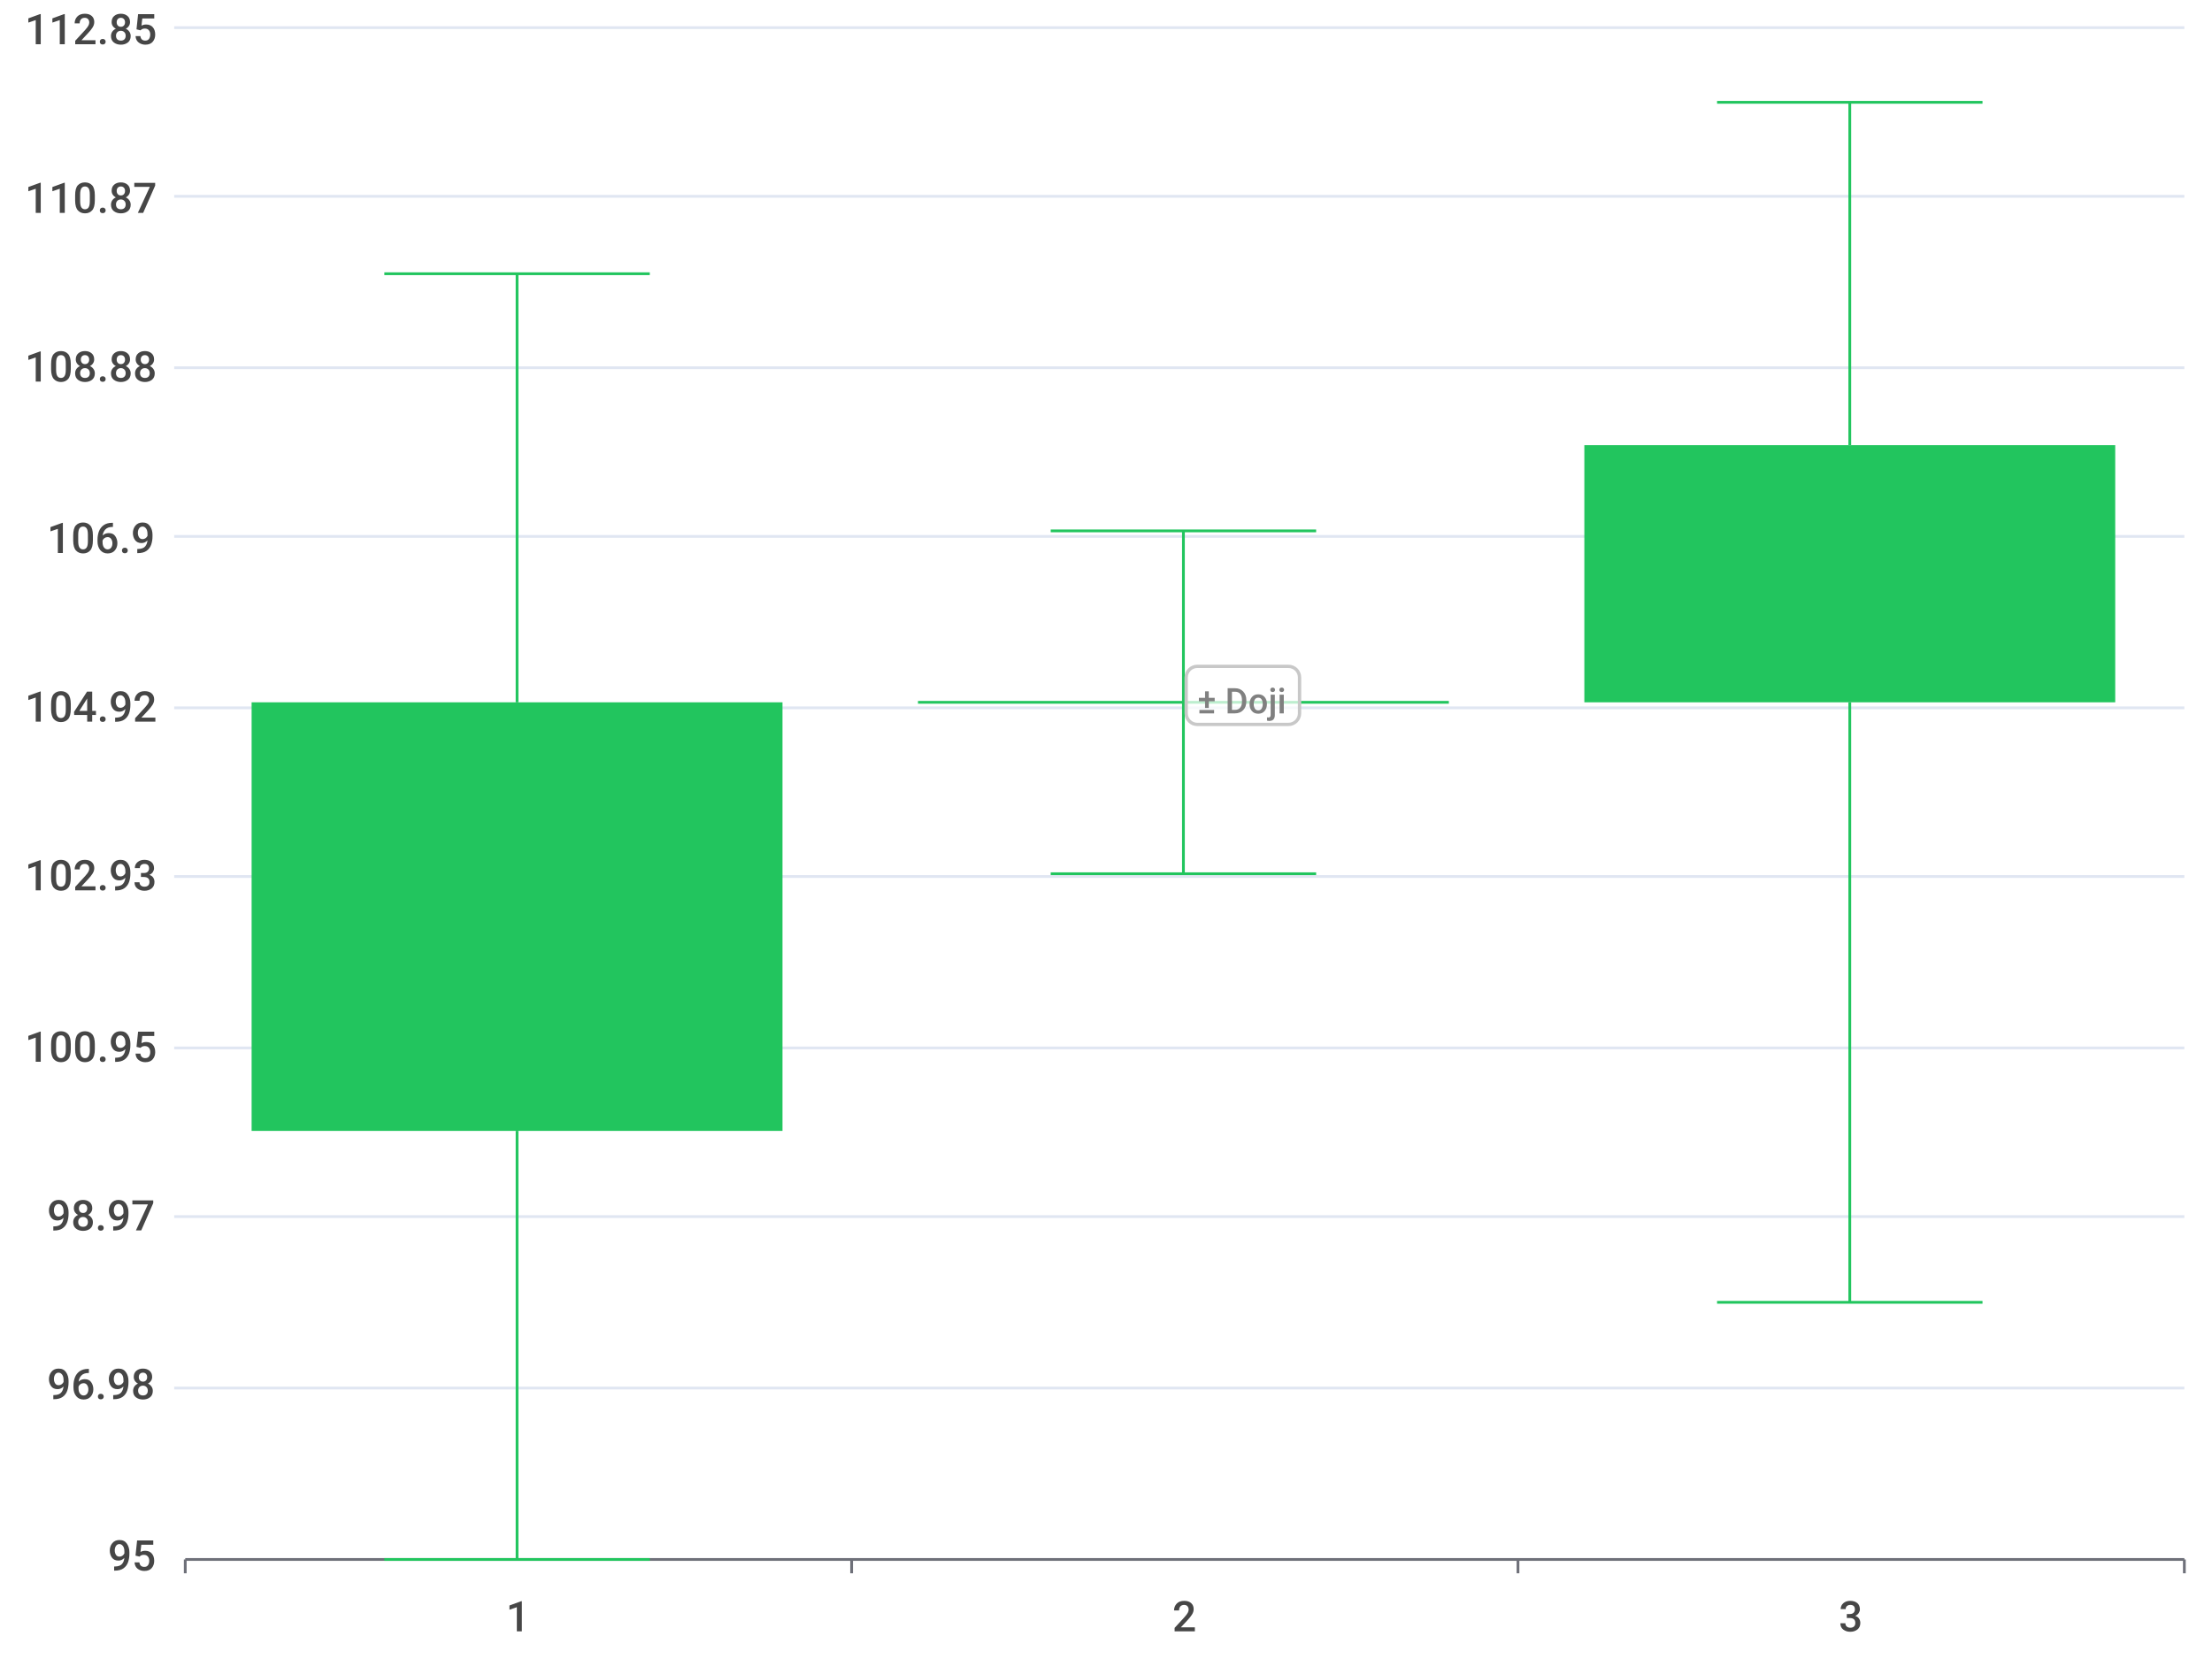
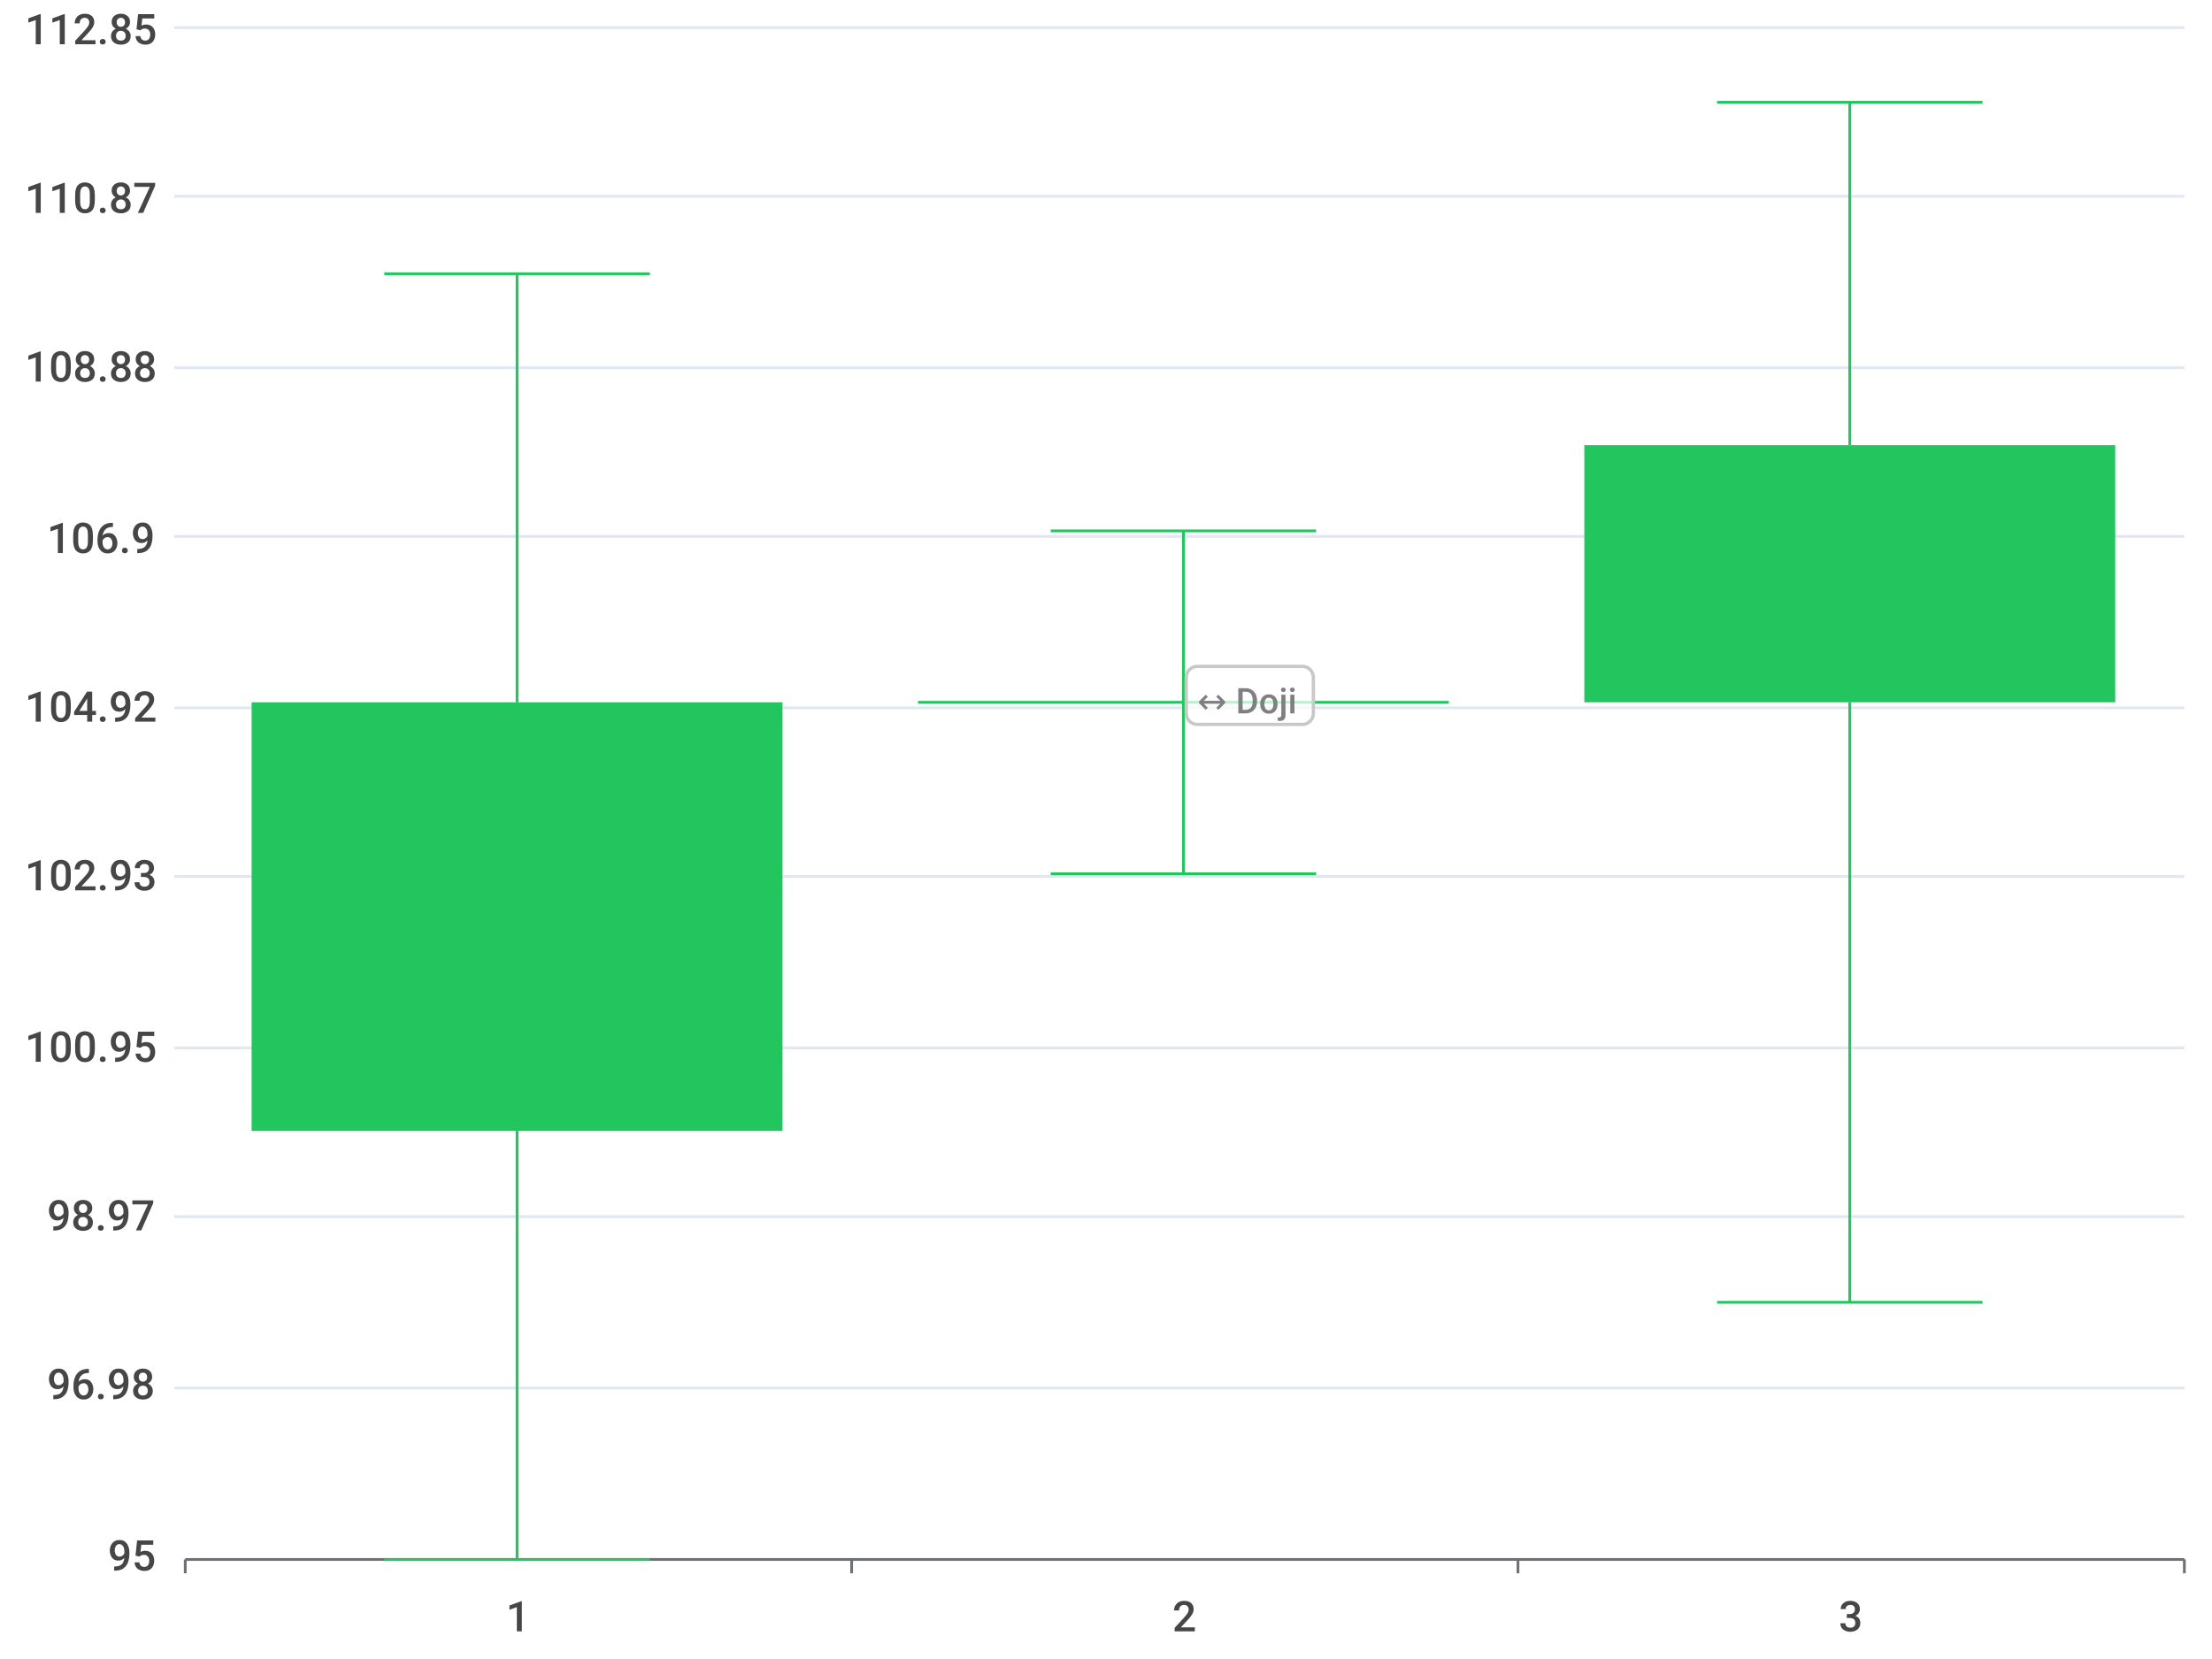
<svg xmlns="http://www.w3.org/2000/svg" viewBox="0 0 800 600">
  <path d="M 0 0 L 800 0 L 800 600 L 0 600 L 0 0" style="stroke:none;fill:white" />
  <text x="9" y="16" style="stroke:none;fill:rgb(70,70,70);font-size:15.3px;font-family:'Roboto Medium',sans-serif">112.85</text>
  <text x="9" y="77" style="stroke:none;fill:rgb(70,70,70);font-size:15.3px;font-family:'Roboto Medium',sans-serif">110.87</text>
  <text x="9" y="138" style="stroke:none;fill:rgb(70,70,70);font-size:15.3px;font-family:'Roboto Medium',sans-serif">108.88</text>
  <text x="17" y="200" style="stroke:none;fill:rgb(70,70,70);font-size:15.3px;font-family:'Roboto Medium',sans-serif">106.9</text>
  <text x="9" y="261" style="stroke:none;fill:rgb(70,70,70);font-size:15.3px;font-family:'Roboto Medium',sans-serif">104.92</text>
  <text x="9" y="322" style="stroke:none;fill:rgb(70,70,70);font-size:15.3px;font-family:'Roboto Medium',sans-serif">102.93</text>
  <text x="9" y="384" style="stroke:none;fill:rgb(70,70,70);font-size:15.3px;font-family:'Roboto Medium',sans-serif">100.95</text>
  <text x="17" y="445" style="stroke:none;fill:rgb(70,70,70);font-size:15.3px;font-family:'Roboto Medium',sans-serif">98.97</text>
  <text x="17" y="506" style="stroke:none;fill:rgb(70,70,70);font-size:15.3px;font-family:'Roboto Medium',sans-serif">96.98</text>
  <text x="39" y="568" style="stroke:none;fill:rgb(70,70,70);font-size:15.3px;font-family:'Roboto Medium',sans-serif">95</text>
  <path d="M 63 10 L 790 10" style="stroke-width:1;stroke:rgb(224,230,242);fill:none" />
  <path d="M 63 71 L 790 71" style="stroke-width:1;stroke:rgb(224,230,242);fill:none" />
  <path d="M 63 133 L 790 133" style="stroke-width:1;stroke:rgb(224,230,242);fill:none" />
  <path d="M 63 194 L 790 194" style="stroke-width:1;stroke:rgb(224,230,242);fill:none" />
  <path d="M 63 256 L 790 256" style="stroke-width:1;stroke:rgb(224,230,242);fill:none" />
  <path d="M 63 317 L 790 317" style="stroke-width:1;stroke:rgb(224,230,242);fill:none" />
  <path d="M 63 379 L 790 379" style="stroke-width:1;stroke:rgb(224,230,242);fill:none" />
  <path d="M 63 440 L 790 440" style="stroke-width:1;stroke:rgb(224,230,242);fill:none" />
  <path d="M 63 502 L 790 502" style="stroke-width:1;stroke:rgb(224,230,242);fill:none" />
  <path d="M 67 564 L 790 564" style="stroke-width:1;stroke:rgb(110,112,121);fill:none" />
  <path d="M 67 569 L 67 564" style="stroke-width:1;stroke:rgb(110,112,121);fill:none" />
  <path d="M 308 569 L 308 564" style="stroke-width:1;stroke:rgb(110,112,121);fill:none" />
  <path d="M 549 569 L 549 564" style="stroke-width:1;stroke:rgb(110,112,121);fill:none" />
  <path d="M 790 569 L 790 564" style="stroke-width:1;stroke:rgb(110,112,121);fill:none" />
  <text x="183" y="590" style="stroke:none;fill:rgb(70,70,70);font-size:15.3px;font-family:'Roboto Medium',sans-serif">1</text>
  <text x="424" y="590" style="stroke:none;fill:rgb(70,70,70);font-size:15.3px;font-family:'Roboto Medium',sans-serif">2</text>
  <text x="665" y="590" style="stroke:none;fill:rgb(70,70,70);font-size:15.3px;font-family:'Roboto Medium',sans-serif">3</text>
  <path d="M 187 99 L 187 254" style="stroke-width:1;stroke:rgb(34,197,94);fill:none" />
  <path d="M 187 409 L 187 564" style="stroke-width:1;stroke:rgb(34,197,94);fill:none" />
  <path d="M 139 99 L 235 99" style="stroke-width:1;stroke:rgb(34,197,94);fill:none" />
  <path d="M 139 564 L 235 564" style="stroke-width:1;stroke:rgb(34,197,94);fill:none" />
  <path d="M 91 254 L 283 254 L 283 409 L 91 409 L 91 254" style="stroke:none;fill:rgb(34,197,94)" />
  <path d="M 428 192 L 428 254" style="stroke-width:1;stroke:rgb(34,197,94);fill:none" />
  <path d="M 428 254 L 428 316" style="stroke-width:1;stroke:rgb(34,197,94);fill:none" />
  <path d="M 380 192 L 476 192" style="stroke-width:1;stroke:rgb(34,197,94);fill:none" />
  <path d="M 380 316 L 476 316" style="stroke-width:1;stroke:rgb(34,197,94);fill:none" />
  <path d="M 332 254 L 524 254" style="stroke-width:1;stroke:rgb(34,197,94);fill:none" />
  <path d="M 669 37 L 669 161" style="stroke-width:1;stroke:rgb(34,197,94);fill:none" />
  <path d="M 669 254 L 669 471" style="stroke-width:1;stroke:rgb(34,197,94);fill:none" />
  <path d="M 621 37 L 717 37" style="stroke-width:1;stroke:rgb(34,197,94);fill:none" />
  <path d="M 621 471 L 717 471" style="stroke-width:1;stroke:rgb(34,197,94);fill:none" />
  <path d="M 573 161 L 765 161 L 765 254 L 573 254 L 573 161" style="stroke:none;fill:rgb(34,197,94)" />
-   <path d="M 433 241 L 466 241 L 466 241 A 4 4 90.00 0 1 470 245 L 470 258 L 470 258 A 4 4 90.00 0 1 466 262 L 433 262 L 433 262 A 4 4 90.00 0 1 429 258 L 429 245 L 429 245 A 4 4 90.00 0 1 433 241 Z" style="stroke-width:1.2;stroke:rgb(200,200,200);fill:rgba(255,255,255,0.7)" />
-   <text x="433" y="258" style="stroke:none;fill:rgb(128,128,128);font-size:12.8px;font-family:'Roboto Medium',sans-serif">± Doji</text>
+   <path d="M 433 241 L 471 241 L 471 241 A 4 4 90.00 0 1 475 245 L 475 258 L 475 258 A 4 4 90.00 0 1 471 262 L 433 262 L 433 262 A 4 4 90.00 0 1 429 258 L 429 245 L 429 245 A 4 4 90.00 0 1 433 241 Z" style="stroke-width:1.2;stroke:rgb(200,200,200);fill:rgba(255,255,255,0.7)" />
+   <text x="433" y="258" style="stroke:none;fill:rgb(128,128,128);font-size:12.8px;font-family:'Roboto Medium',sans-serif">↔ Doji</text>
</svg>
